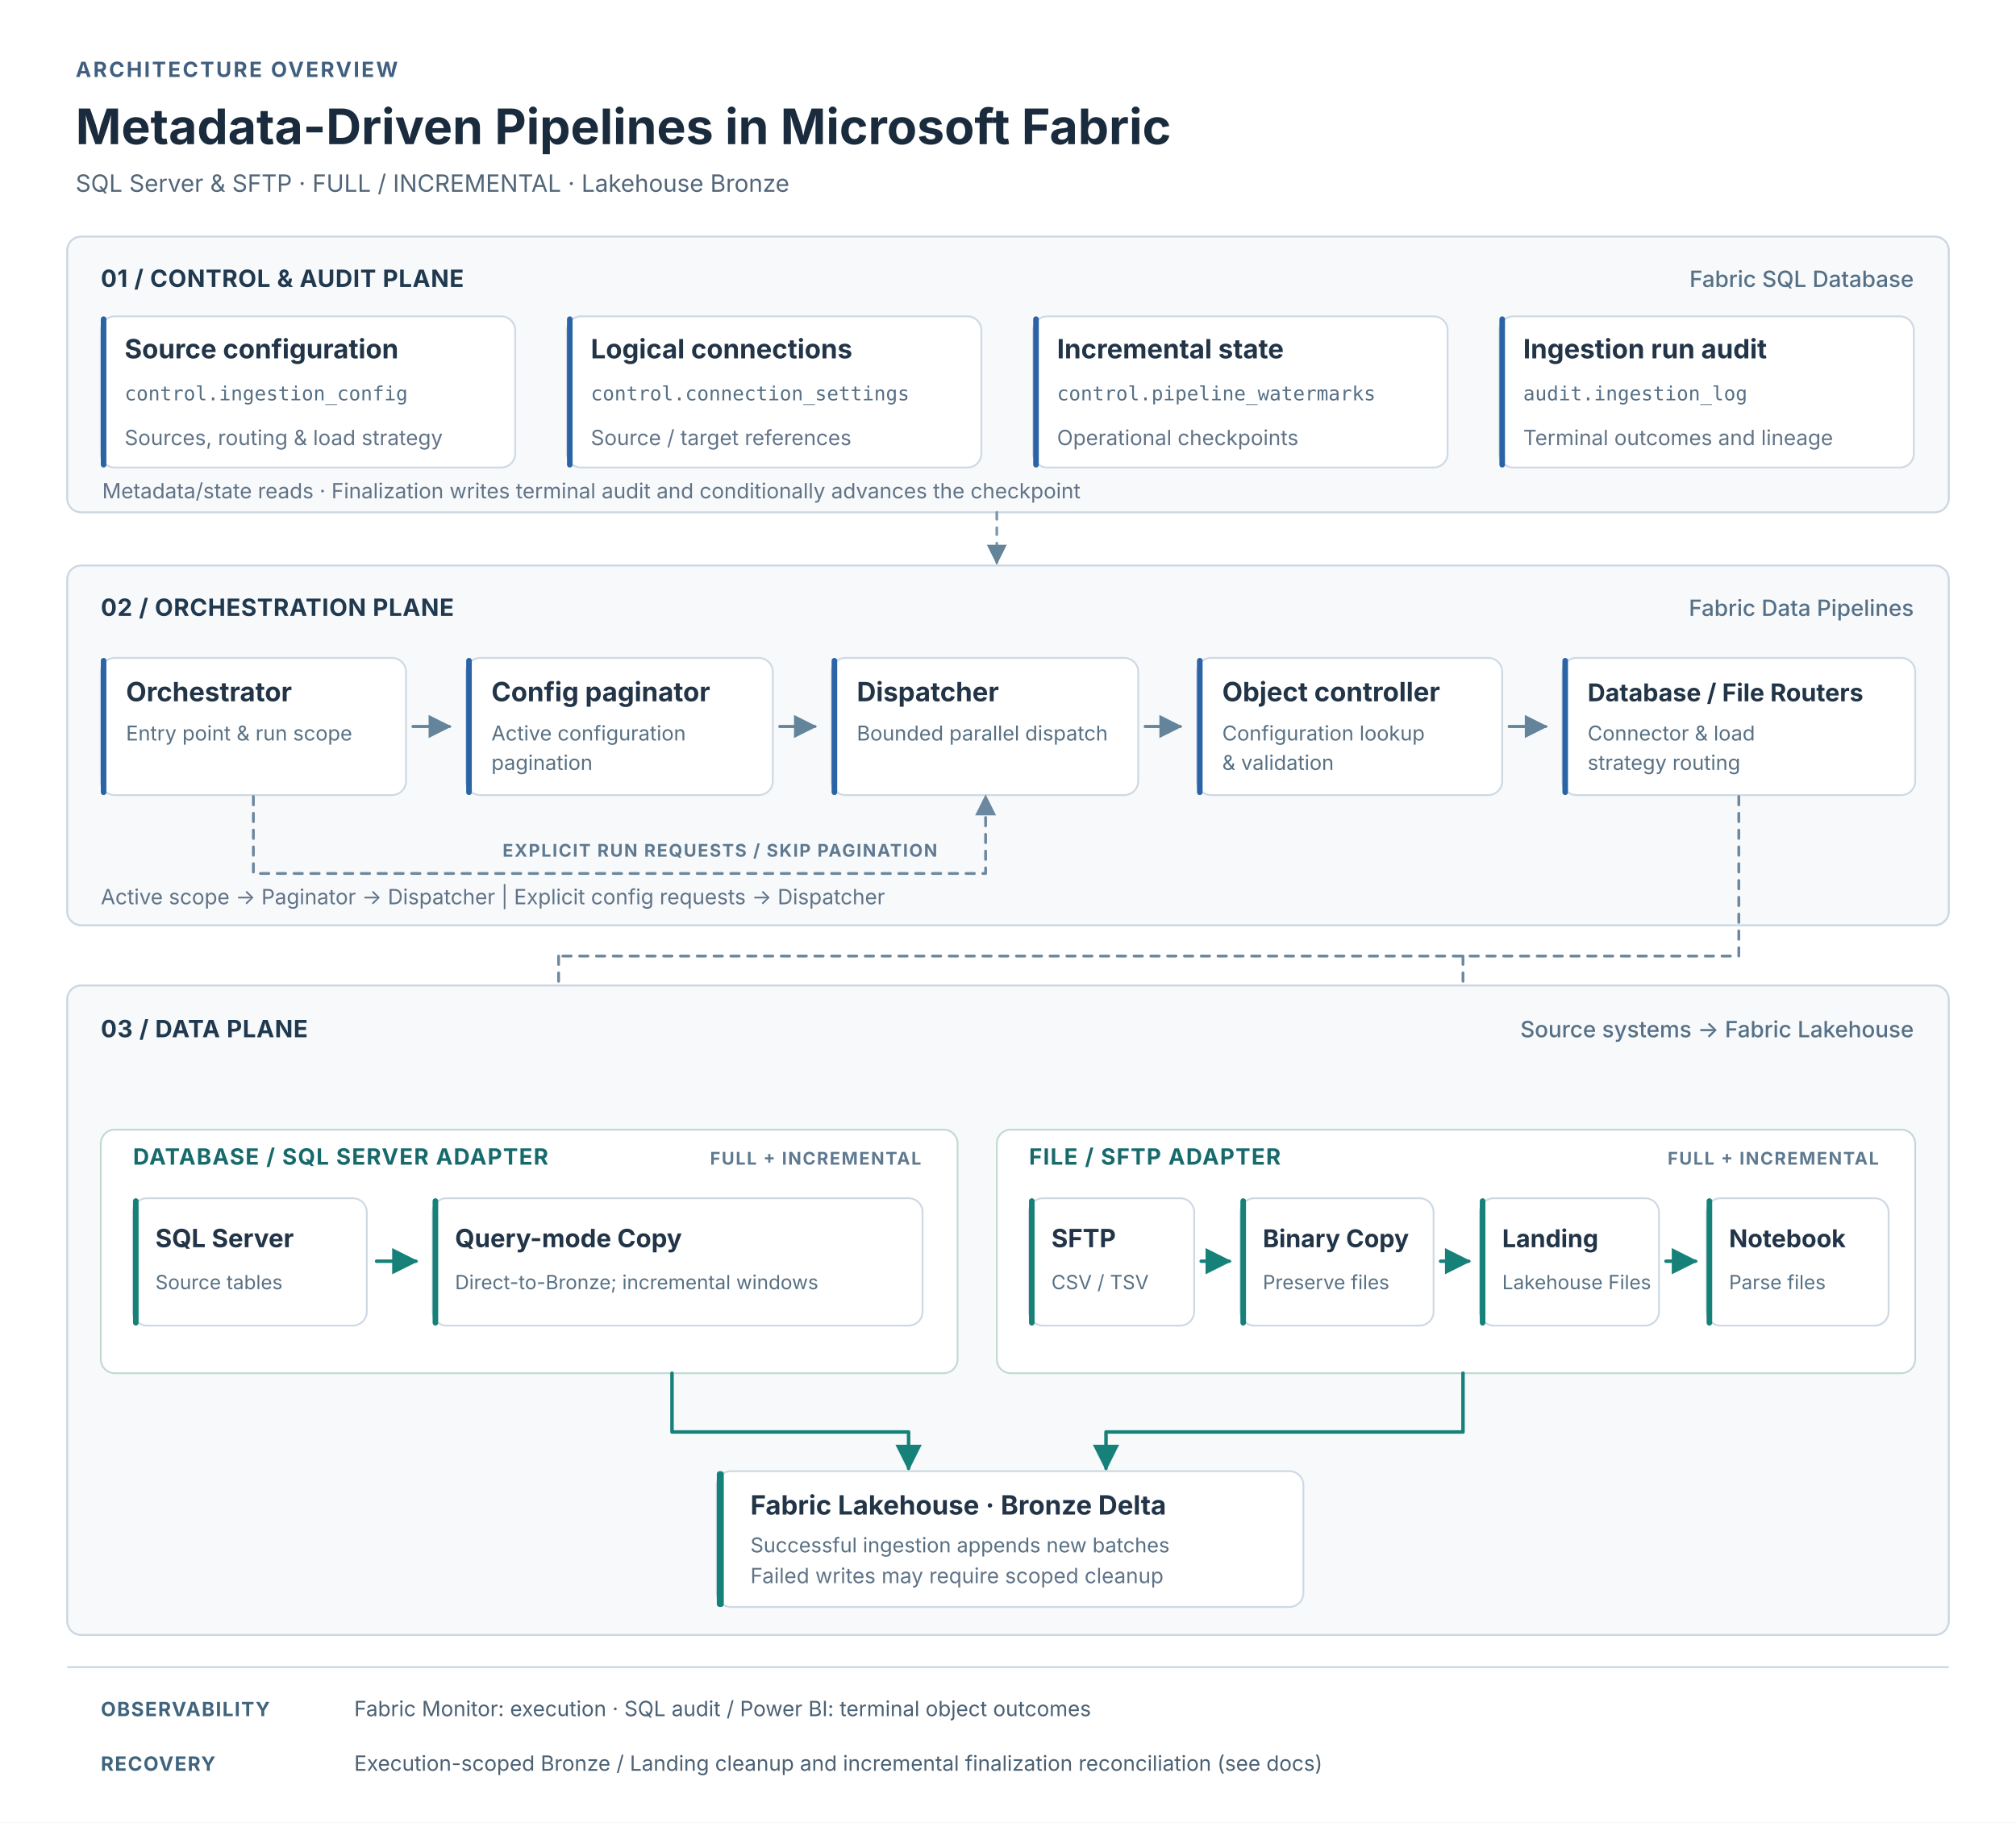
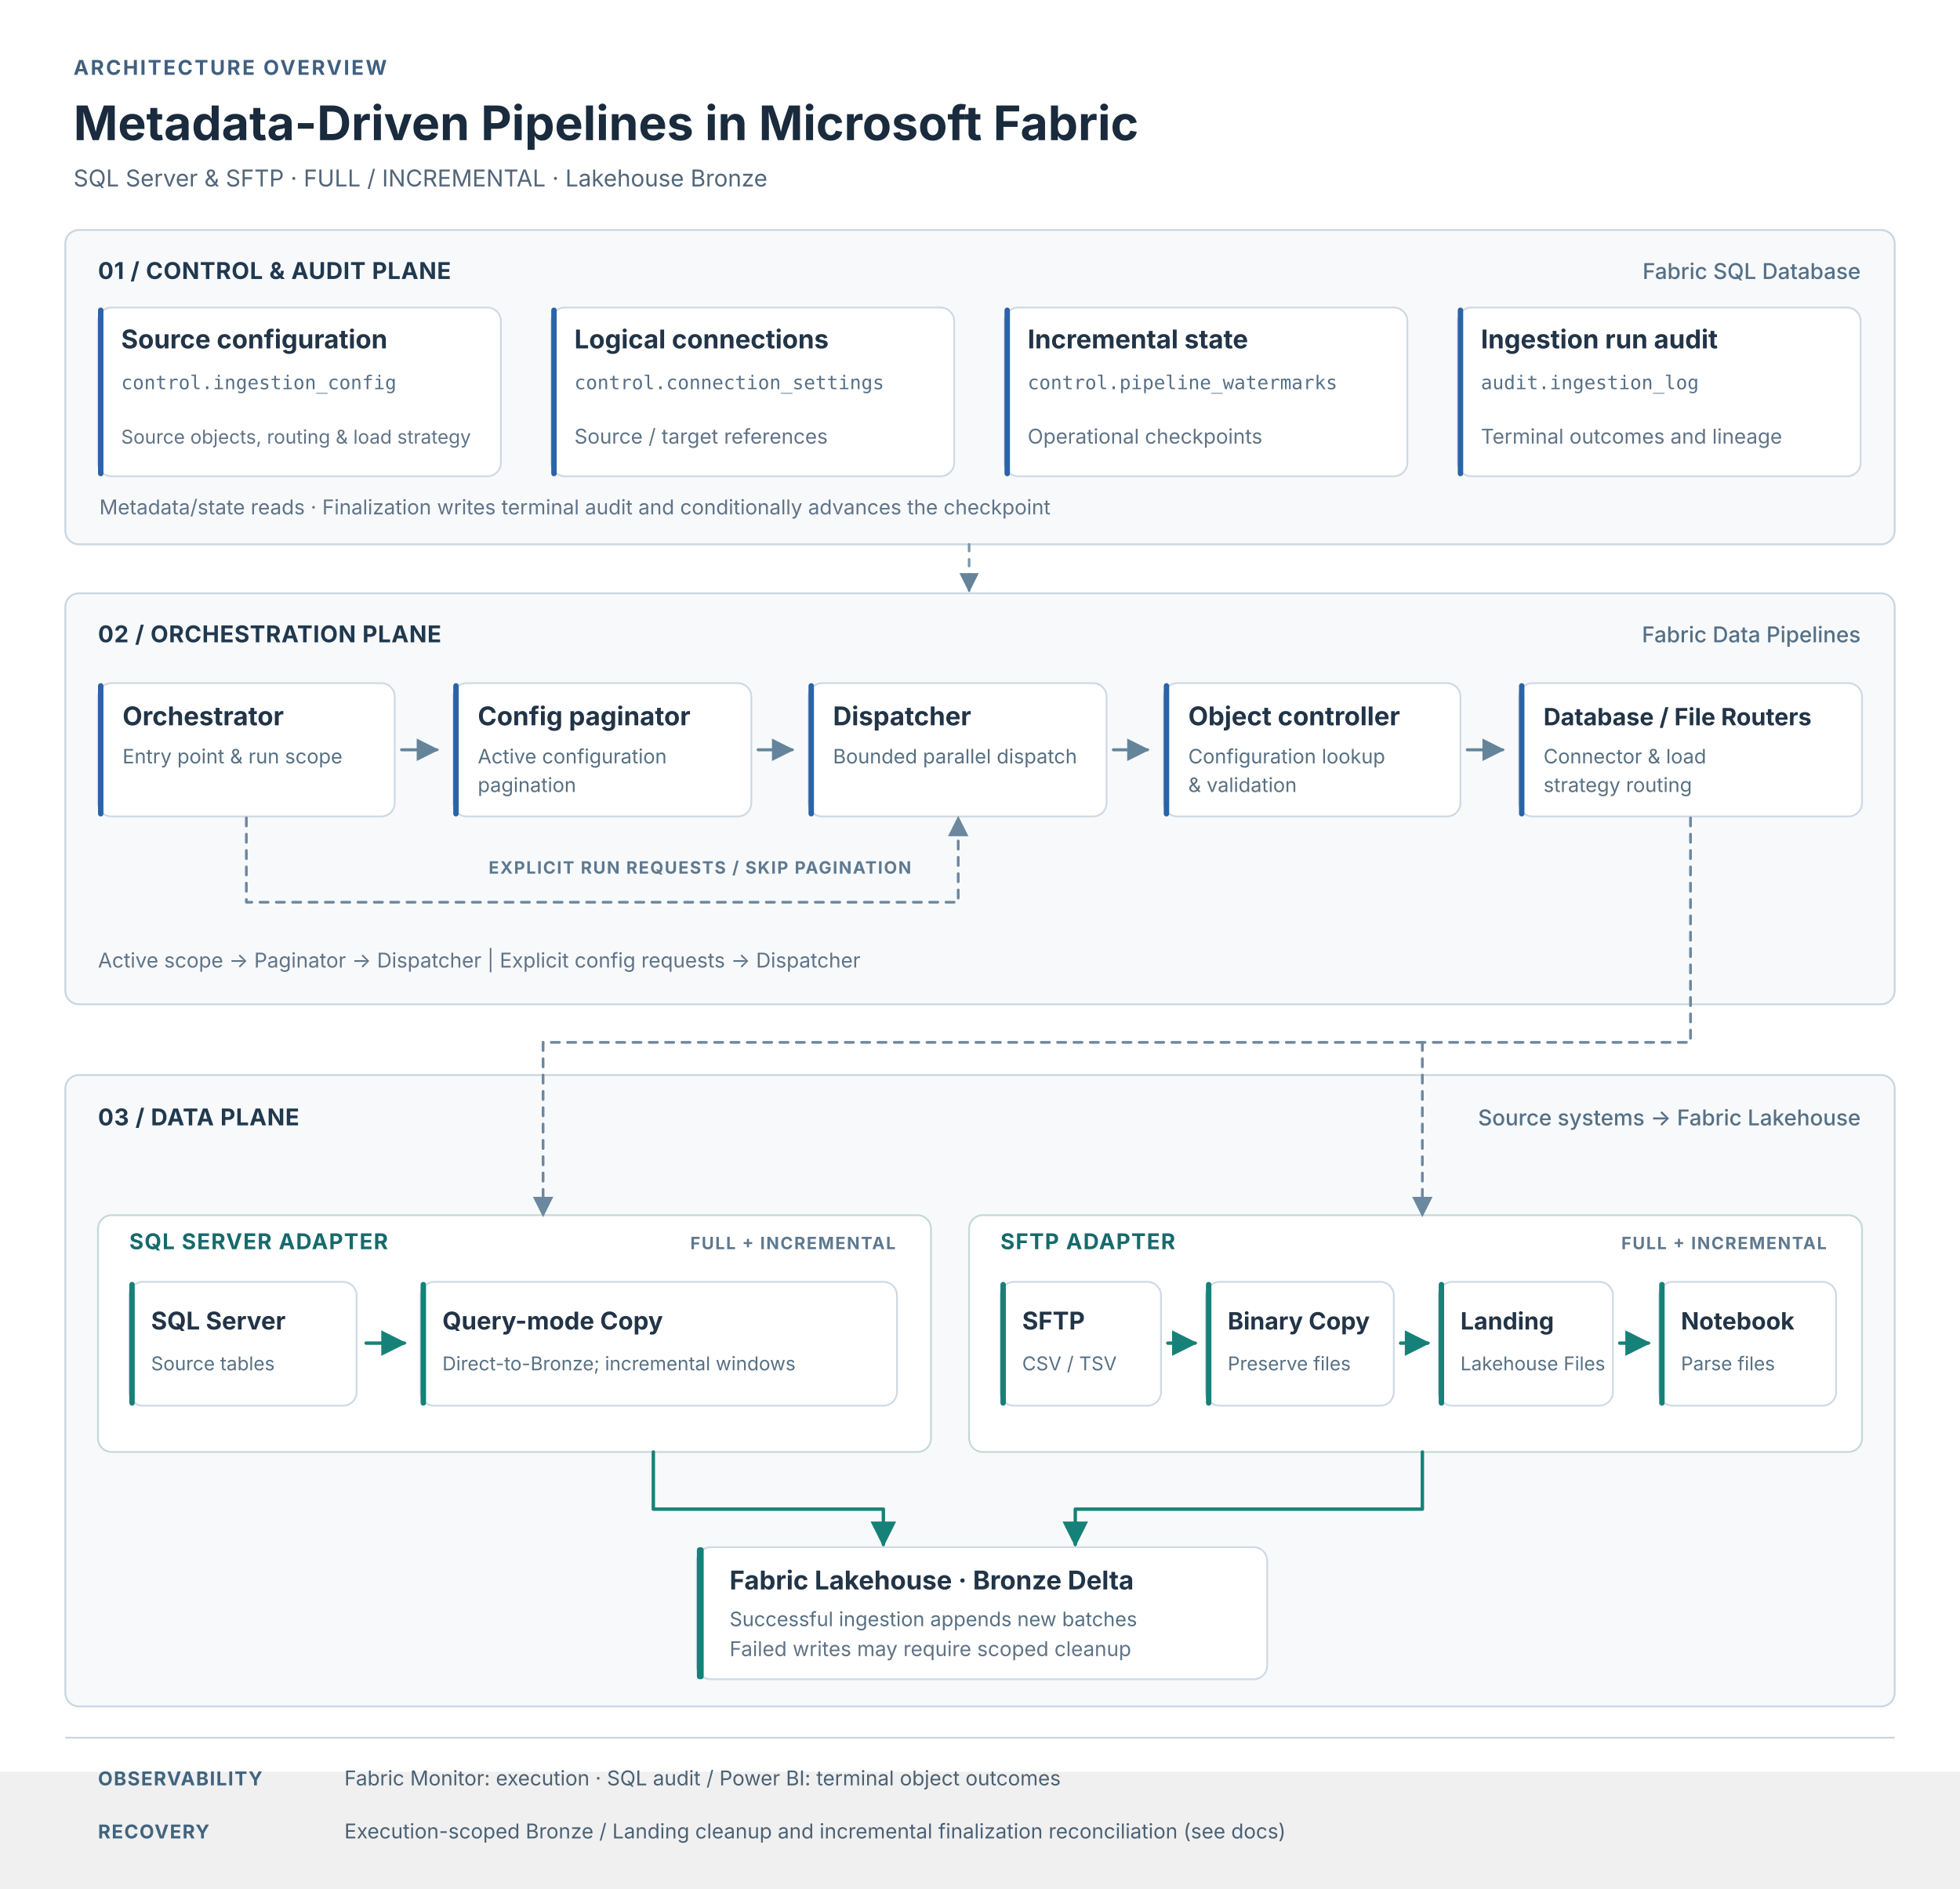
- <svg xmlns="http://www.w3.org/2000/svg" width="1440" height="1302" viewBox="0 0 1440 1302" role="img" aria-labelledby="diag-title diag-desc">
+ <svg xmlns="http://www.w3.org/2000/svg" width="1440" height="1388" viewBox="0 0 1440 1388" role="img" aria-labelledby="diag-title diag-desc">
  <defs>
    <style>
  text { font-family: "Segoe UI", "Inter", Arial, Helvetica, sans-serif; text-rendering: geometricPrecision; }
  .eyebrow { font-size: 15px; font-weight: 700; letter-spacing: 1.4px; fill: #416080; }
  .headline { font-size: 35px; font-weight: 700; fill: #192B3D; }
  .subtitle { font-size: 17px; font-weight: 400; fill: #526679; }
  .plane { fill: #F7F9FB; stroke: #CBD7E2; stroke-width: 1.4px; }
  .plane-title { font-size: 17px; font-weight: 700; letter-spacing: .35px; fill: #20394F; }
  .plane-meta { font-size: 16px; fill: #557086; font-weight: 500; }
  .card { fill: #FFFFFF; stroke: #CED9E4; stroke-width: 1.3px; }
  .route-group { fill: #FFFFFF; stroke: #C4D9D4; stroke-width: 1.3px; }
  .control-title { font-size: 19px; font-weight: 700; fill: #223447; }
  .control-note { font-size: 15px; fill: #607387; }
  .mono { font-family: "Cascadia Code", "Consolas", monospace; font-size: 14px; fill: #567086; }
  .process-title { font-size: 19px; font-weight: 700; fill: #223447; }
  .process-detail { font-size: 14.6px; fill: #577083; }
  .micro { font-size: 12.5px; letter-spacing: .9px; font-weight: 700; fill: #5E7990; }
  .caption { font-size: 15px; fill: #607387; }
  .route-title { font-size: 16px; font-weight: 700; letter-spacing: .7px; fill: #176A6C; }
  .data-title { font-size: 18px; font-weight: 700; fill: #223447; }
  .data-detail { font-size: 14px; fill: #577083; }
  .footer-label { font-size: 14px; font-weight: 700; letter-spacing: .8px; fill: #40647E; }
  .footer-text { font-size: 15px; fill: #4B6174; }
  .wire { stroke: #64849B; stroke-width: 2.2px; stroke-linecap: round; stroke-linejoin: round; }
  .control-wire { stroke: #7B96AB; stroke-width: 1.9px; stroke-linecap: round; stroke-dasharray: 5 6; }
  .branch-wire { stroke: #6C88A0; stroke-width: 2px; stroke-linecap: round; stroke-linejoin: round; stroke-dasharray: 6 6; }
  .data-wire { stroke: #168178; stroke-width: 2.5px; stroke-linecap: round; stroke-linejoin: round; }
</style>
    <marker id="arrow" viewBox="0 0 10 10" refX="9" refY="5" markerWidth="7.5" markerHeight="7.5" orient="auto-start-reverse">
      <path d="M0 0 L10 5 L0 10 Z" fill="#64849B" />
    </marker>
    <marker id="arrow-route" viewBox="0 0 10 10" refX="9" refY="5" markerWidth="7.5" markerHeight="7.5" orient="auto">
      <path d="M0 0 L10 5 L0 10 Z" fill="#6C88A0" />
    </marker>
    <marker id="arrow-data" viewBox="0 0 10 10" refX="9" refY="5" markerWidth="7.5" markerHeight="7.5" orient="auto">
      <path d="M0 0 L10 5 L0 10 Z" fill="#168178" />
    </marker>
  </defs>
  <rect width="1440" height="1302" fill="#FFFFFF" />
  <text x="54" y="55" class="eyebrow">ARCHITECTURE OVERVIEW</text>
  <text x="54" y="103" class="headline">Metadata-Driven Pipelines in Microsoft Fabric</text>
  <text x="54" y="137" class="subtitle">SQL Server &amp; SFTP  ·  FULL / INCREMENTAL  ·  Lakehouse Bronze</text>
-   <rect x="48" y="169" width="1344" height="197" rx="10" class="plane" />
+   <rect x="48" y="169" width="1344" height="231" rx="10" class="plane" />
  <text x="72" y="205" class="plane-title">01  /  CONTROL &amp; AUDIT PLANE</text>
  <text x="1367" y="205" class="plane-meta" text-anchor="end">Fabric SQL Database</text>
-   <rect x="72" y="226" width="296" height="108" rx="10" class="card" />
-   <rect x="72" y="226" width="4" height="108" rx="2" fill="#2B64A6" />
+   <rect x="72" y="226" width="296" height="124" rx="10" class="card" />
+   <rect x="72" y="226" width="4" height="124" rx="2" fill="#2B64A6" />
  <text x="89" y="256" class="control-title">Source configuration</text>
  <text x="89" y="286" class="mono">control.ingestion_config</text>
-   <text x="89" y="318" class="control-note">Sources, routing &amp; load strategy</text>
-   <rect x="405" y="226" width="296" height="108" rx="10" class="card" />
-   <rect x="405" y="226" width="4" height="108" rx="2" fill="#2B64A6" />
+   <text x="89" y="326" class="control-note" style="font-size:14px">Source objects, routing &amp; load strategy</text>
+   <rect x="405" y="226" width="296" height="124" rx="10" class="card" />
+   <rect x="405" y="226" width="4" height="124" rx="2" fill="#2B64A6" />
  <text x="422" y="256" class="control-title">Logical connections</text>
  <text x="422" y="286" class="mono">control.connection_settings</text>
-   <text x="422" y="318" class="control-note">Source / target references</text>
-   <rect x="738" y="226" width="296" height="108" rx="10" class="card" />
-   <rect x="738" y="226" width="4" height="108" rx="2" fill="#2B64A6" />
+   <text x="422" y="326" class="control-note">Source / target references</text>
+   <rect x="738" y="226" width="296" height="124" rx="10" class="card" />
+   <rect x="738" y="226" width="4" height="124" rx="2" fill="#2B64A6" />
  <text x="755" y="256" class="control-title">Incremental state</text>
  <text x="755" y="286" class="mono">control.pipeline_watermarks</text>
-   <text x="755" y="318" class="control-note">Operational checkpoints</text>
-   <rect x="1071" y="226" width="296" height="108" rx="10" class="card" />
-   <rect x="1071" y="226" width="4" height="108" rx="2" fill="#2B64A6" />
+   <text x="755" y="326" class="control-note">Operational checkpoints</text>
+   <rect x="1071" y="226" width="296" height="124" rx="10" class="card" />
+   <rect x="1071" y="226" width="4" height="124" rx="2" fill="#2B64A6" />
  <text x="1088" y="256" class="control-title">Ingestion run audit</text>
  <text x="1088" y="286" class="mono">audit.ingestion_log</text>
-   <text x="1088" y="318" class="control-note">Terminal outcomes and lineage</text>
-   <text x="73" y="356" class="caption">Metadata/state reads  ·  Finalization writes terminal audit and conditionally advances the checkpoint</text>
-   <path d="M 712 366 V 402" class="control-wire" fill="none" marker-end="url(#arrow)" />
-   <rect x="48" y="404" width="1344" height="257" rx="10" class="plane" />
-   <text x="72" y="440" class="plane-title">02  /  ORCHESTRATION PLANE</text>
-   <text x="1367" y="440" class="plane-meta" text-anchor="end">Fabric Data Pipelines</text>
-   <rect x="72" y="470" width="218" height="98" rx="10" class="card" />
-   <rect x="72" y="470" width="4" height="98" rx="2" fill="#2B64A6" />
-   <text x="90" y="501" class="process-title">Orchestrator</text>
-   <text x="90" y="529" class="process-detail">Entry point &amp; run scope</text>
-   <rect x="333" y="470" width="219" height="98" rx="10" class="card" />
-   <rect x="333" y="470" width="4" height="98" rx="2" fill="#2B64A6" />
-   <text x="351" y="501" class="process-title">Config paginator</text>
-   <text x="351" y="529" class="process-detail">Active configuration</text>
-   <text x="351" y="550" class="process-detail">pagination</text>
-   <rect x="594" y="470" width="219" height="98" rx="10" class="card" />
-   <rect x="594" y="470" width="4" height="98" rx="2" fill="#2B64A6" />
-   <text x="612" y="501" class="process-title">Dispatcher</text>
-   <text x="612" y="529" class="process-detail">Bounded parallel dispatch</text>
-   <rect x="855" y="470" width="218" height="98" rx="10" class="card" />
-   <rect x="855" y="470" width="4" height="98" rx="2" fill="#2B64A6" />
-   <text x="873" y="501" class="process-title">Object controller</text>
-   <text x="873" y="529" class="process-detail">Configuration lookup</text>
-   <text x="873" y="550" class="process-detail">&amp; validation</text>
-   <rect x="1116" y="470" width="252" height="98" rx="10" class="card" />
-   <rect x="1116" y="470" width="4" height="98" rx="2" fill="#2B64A6" />
-   <text x="1134" y="501" class="process-title" style="font-size:17.5px">Database / File Routers</text>
-   <text x="1134" y="529" class="process-detail">Connector &amp; load</text>
-   <text x="1134" y="550" class="process-detail">strategy routing</text>
-   <path d="M 295 519 H 321" class="wire" fill="none" marker-end="url(#arrow)" />
-   <path d="M 557 519 H 582" class="wire" fill="none" marker-end="url(#arrow)" />
-   <path d="M 818 519 H 843" class="wire" fill="none" marker-end="url(#arrow)" />
-   <path d="M 1078 519 H 1104" class="wire" fill="none" marker-end="url(#arrow)" />
-   <path d="M 181 569 V 624 H 704 V 569" class="branch-wire" fill="none" marker-end="url(#arrow-route)" />
-   <text x="359" y="612" class="micro">EXPLICIT RUN REQUESTS  /  SKIP PAGINATION</text>
-   <text x="72" y="646" class="caption">Active scope → Paginator → Dispatcher    |    Explicit config requests → Dispatcher</text>
-   <path d="M 1242 569 V 683 H 399" class="branch-wire" fill="none" />
-   <path d="M 399 683 V 805" class="branch-wire" fill="none" marker-end="url(#arrow-route)" />
-   <path d="M 1045 683 V 805" class="branch-wire" fill="none" marker-end="url(#arrow-route)" />
-   <rect x="48" y="704" width="1344" height="464" rx="10" class="plane" />
-   <text x="72" y="741" class="plane-title">03  /  DATA PLANE</text>
-   <text x="1367" y="741" class="plane-meta" text-anchor="end">Source systems  →  Fabric Lakehouse</text>
-   <rect x="72" y="807" width="612" height="174" rx="10" class="route-group" />
-   <rect x="712" y="807" width="656" height="174" rx="10" class="route-group" />
-   <text x="95" y="832" class="route-title">DATABASE / SQL SERVER ADAPTER</text>
-   <text x="658" y="832" class="micro" text-anchor="end">FULL + INCREMENTAL</text>
-   <text x="735" y="832" class="route-title">FILE / SFTP ADAPTER</text>
-   <text x="1342" y="832" class="micro" text-anchor="end">FULL + INCREMENTAL</text>
-   <rect x="95" y="856" width="167" height="91" rx="10" class="card" />
-   <rect x="95" y="856" width="4" height="91" rx="2" fill="#168178" />
-   <text x="111" y="891" class="data-title">SQL Server</text>
-   <text x="111" y="921" class="data-detail">Source tables</text>
-   <rect x="309" y="856" width="350" height="91" rx="10" class="card" />
-   <rect x="309" y="856" width="4" height="91" rx="2" fill="#168178" />
-   <text x="325" y="891" class="data-title">Query-mode Copy</text>
-   <text x="325" y="921" class="data-detail">Direct-to-Bronze; incremental windows</text>
-   <path d="M 269 901 H 297" class="data-wire" fill="none" marker-end="url(#arrow-data)" />
-   <rect x="735" y="856" width="118" height="91" rx="10" class="card" />
-   <rect x="735" y="856" width="4" height="91" rx="2" fill="#168178" />
-   <text x="751" y="891" class="data-title">SFTP</text>
-   <text x="751" y="921" class="data-detail">CSV / TSV</text>
-   <rect x="886" y="856" width="138" height="91" rx="10" class="card" />
-   <rect x="886" y="856" width="4" height="91" rx="2" fill="#168178" />
-   <text x="902" y="891" class="data-title" style="font-size:17.5px">Binary Copy</text>
-   <text x="902" y="921" class="data-detail">Preserve files</text>
-   <rect x="1057" y="856" width="128" height="91" rx="10" class="card" />
-   <rect x="1057" y="856" width="4" height="91" rx="2" fill="#168178" />
-   <text x="1073" y="891" class="data-title" style="font-size:17.5px">Landing</text>
-   <text x="1073" y="921" class="data-detail">Lakehouse Files</text>
-   <rect x="1219" y="856" width="130" height="91" rx="10" class="card" />
-   <rect x="1219" y="856" width="4" height="91" rx="2" fill="#168178" />
-   <text x="1235" y="891" class="data-title" style="font-size:17.5px">Notebook</text>
-   <text x="1235" y="921" class="data-detail">Parse files</text>
-   <path d="M 858 901 H 878" class="data-wire" fill="none" marker-end="url(#arrow-data)" />
-   <path d="M 1029 901 H 1049" class="data-wire" fill="none" marker-end="url(#arrow-data)" />
-   <path d="M 1190 901 H 1211" class="data-wire" fill="none" marker-end="url(#arrow-data)" />
-   <path d="M 480 981 V 1023 H 649 V 1049" class="data-wire" fill="none" marker-end="url(#arrow-data)" />
-   <path d="M 1045 981 V 1023 H 790 V 1049" class="data-wire" fill="none" marker-end="url(#arrow-data)" />
-   <rect x="512" y="1051" width="419" height="97" rx="10" class="card" />
-   <rect x="512" y="1051" width="5" height="97" rx="2" fill="#168178" />
-   <text x="536" y="1082" class="process-title">Fabric Lakehouse · Bronze Delta</text>
-   <text x="536" y="1109" class="process-detail">Successful ingestion appends new batches</text>
-   <text x="536" y="1131" class="caption">Failed writes may require scoped cleanup</text>
-   <line x1="48" y1="1191" x2="1392" y2="1191" stroke="#CBD7E2" stroke-width="1.4" />
-   <text x="72" y="1226" class="footer-label">OBSERVABILITY</text>
-   <text x="253" y="1226" class="footer-text">Fabric Monitor: execution  ·  SQL audit / Power BI: terminal object outcomes</text>
-   <text x="72" y="1265" class="footer-label">RECOVERY</text>
-   <text x="253" y="1265" class="footer-text">Execution-scoped Bronze / Landing cleanup and incremental finalization reconciliation (see docs)</text>
+   <text x="1088" y="326" class="control-note">Terminal outcomes and lineage</text>
+   <text x="73" y="378" class="caption">Metadata/state reads  ·  Finalization writes terminal audit and conditionally advances the checkpoint</text>
+   <path d="M 712 400 V 434" class="control-wire" fill="none" marker-end="url(#arrow)" />
+   <g transform="translate(0 32)">
+     <rect x="48" y="404" width="1344" height="302" rx="10" class="plane" />
+     <text x="72" y="440" class="plane-title">02  /  ORCHESTRATION PLANE</text>
+     <text x="1367" y="440" class="plane-meta" text-anchor="end">Fabric Data Pipelines</text>
+     <rect x="72" y="470" width="218" height="98" rx="10" class="card" />
+     <rect x="72" y="470" width="4" height="98" rx="2" fill="#2B64A6" />
+     <text x="90" y="501" class="process-title">Orchestrator</text>
+     <text x="90" y="529" class="process-detail">Entry point &amp; run scope</text>
+     <rect x="333" y="470" width="219" height="98" rx="10" class="card" />
+     <rect x="333" y="470" width="4" height="98" rx="2" fill="#2B64A6" />
+     <text x="351" y="501" class="process-title">Config paginator</text>
+     <text x="351" y="529" class="process-detail">Active configuration</text>
+     <text x="351" y="550" class="process-detail">pagination</text>
+     <rect x="594" y="470" width="219" height="98" rx="10" class="card" />
+     <rect x="594" y="470" width="4" height="98" rx="2" fill="#2B64A6" />
+     <text x="612" y="501" class="process-title">Dispatcher</text>
+     <text x="612" y="529" class="process-detail">Bounded parallel dispatch</text>
+     <rect x="855" y="470" width="218" height="98" rx="10" class="card" />
+     <rect x="855" y="470" width="4" height="98" rx="2" fill="#2B64A6" />
+     <text x="873" y="501" class="process-title">Object controller</text>
+     <text x="873" y="529" class="process-detail">Configuration lookup</text>
+     <text x="873" y="550" class="process-detail">&amp; validation</text>
+     <rect x="1116" y="470" width="252" height="98" rx="10" class="card" />
+     <rect x="1116" y="470" width="4" height="98" rx="2" fill="#2B64A6" />
+     <text x="1134" y="501" class="process-title" style="font-size:17.5px">Database / File Routers</text>
+     <text x="1134" y="529" class="process-detail">Connector &amp; load</text>
+     <text x="1134" y="550" class="process-detail">strategy routing</text>
+     <path d="M 295 519 H 321" class="wire" fill="none" marker-end="url(#arrow)" />
+     <path d="M 557 519 H 582" class="wire" fill="none" marker-end="url(#arrow)" />
+     <path d="M 818 519 H 843" class="wire" fill="none" marker-end="url(#arrow)" />
+     <path d="M 1078 519 H 1104" class="wire" fill="none" marker-end="url(#arrow)" />
+     <path d="M 181 569 V 631 H 704 V 569" class="branch-wire" fill="none" marker-end="url(#arrow-route)" />
+     <text x="359" y="610" class="micro">EXPLICIT RUN REQUESTS  /  SKIP PAGINATION</text>
+     <text x="72" y="679" class="caption">Active scope → Paginator → Dispatcher    |    Explicit config requests → Dispatcher</text>
+   </g>
+   <g transform="translate(0 86)">
+     <rect x="48" y="704" width="1344" height="464" rx="10" class="plane" />
+     <text x="72" y="741" class="plane-title">03  /  DATA PLANE</text>
+     <text x="1367" y="741" class="plane-meta" text-anchor="end">Source systems  →  Fabric Lakehouse</text>
+     <rect x="72" y="807" width="612" height="174" rx="10" class="route-group" />
+     <rect x="712" y="807" width="656" height="174" rx="10" class="route-group" />
+     <path d="M 1242 515 V 680 H 399" class="branch-wire" fill="none" />
+     <path d="M 399 680 V 807" class="branch-wire" fill="none" marker-end="url(#arrow-route)" />
+     <path d="M 1045 680 V 807" class="branch-wire" fill="none" marker-end="url(#arrow-route)" />
+     <text x="95" y="832" class="route-title">SQL SERVER ADAPTER</text>
+     <text x="658" y="832" class="micro" text-anchor="end">FULL + INCREMENTAL</text>
+     <text x="735" y="832" class="route-title">SFTP ADAPTER</text>
+     <text x="1342" y="832" class="micro" text-anchor="end">FULL + INCREMENTAL</text>
+     <rect x="95" y="856" width="167" height="91" rx="10" class="card" />
+     <rect x="95" y="856" width="4" height="91" rx="2" fill="#168178" />
+     <text x="111" y="891" class="data-title">SQL Server</text>
+     <text x="111" y="921" class="data-detail">Source tables</text>
+     <rect x="309" y="856" width="350" height="91" rx="10" class="card" />
+     <rect x="309" y="856" width="4" height="91" rx="2" fill="#168178" />
+     <text x="325" y="891" class="data-title">Query-mode Copy</text>
+     <text x="325" y="921" class="data-detail">Direct-to-Bronze; incremental windows</text>
+     <path d="M 269 901 H 297" class="data-wire" fill="none" marker-end="url(#arrow-data)" />
+     <rect x="735" y="856" width="118" height="91" rx="10" class="card" />
+     <rect x="735" y="856" width="4" height="91" rx="2" fill="#168178" />
+     <text x="751" y="891" class="data-title">SFTP</text>
+     <text x="751" y="921" class="data-detail">CSV / TSV</text>
+     <rect x="886" y="856" width="138" height="91" rx="10" class="card" />
+     <rect x="886" y="856" width="4" height="91" rx="2" fill="#168178" />
+     <text x="902" y="891" class="data-title" style="font-size:17.5px">Binary Copy</text>
+     <text x="902" y="921" class="data-detail">Preserve files</text>
+     <rect x="1057" y="856" width="128" height="91" rx="10" class="card" />
+     <rect x="1057" y="856" width="4" height="91" rx="2" fill="#168178" />
+     <text x="1073" y="891" class="data-title" style="font-size:17.5px">Landing</text>
+     <text x="1073" y="921" class="data-detail">Lakehouse Files</text>
+     <rect x="1219" y="856" width="130" height="91" rx="10" class="card" />
+     <rect x="1219" y="856" width="4" height="91" rx="2" fill="#168178" />
+     <text x="1235" y="891" class="data-title" style="font-size:17.5px">Notebook</text>
+     <text x="1235" y="921" class="data-detail">Parse files</text>
+     <path d="M 858 901 H 878" class="data-wire" fill="none" marker-end="url(#arrow-data)" />
+     <path d="M 1029 901 H 1049" class="data-wire" fill="none" marker-end="url(#arrow-data)" />
+     <path d="M 1190 901 H 1211" class="data-wire" fill="none" marker-end="url(#arrow-data)" />
+     <path d="M 480 981 V 1023 H 649 V 1049" class="data-wire" fill="none" marker-end="url(#arrow-data)" />
+     <path d="M 1045 981 V 1023 H 790 V 1049" class="data-wire" fill="none" marker-end="url(#arrow-data)" />
+     <rect x="512" y="1051" width="419" height="97" rx="10" class="card" />
+     <rect x="512" y="1051" width="5" height="97" rx="2" fill="#168178" />
+     <text x="536" y="1082" class="process-title">Fabric Lakehouse · Bronze Delta</text>
+     <text x="536" y="1109" class="process-detail">Successful ingestion appends new batches</text>
+     <text x="536" y="1131" class="caption">Failed writes may require scoped cleanup</text>
+     <line x1="48" y1="1191" x2="1392" y2="1191" stroke="#CBD7E2" stroke-width="1.4" />
+     <text x="72" y="1226" class="footer-label">OBSERVABILITY</text>
+     <text x="253" y="1226" class="footer-text">Fabric Monitor: execution  ·  SQL audit / Power BI: terminal object outcomes</text>
+     <text x="72" y="1265" class="footer-label">RECOVERY</text>
+     <text x="253" y="1265" class="footer-text">Execution-scoped Bronze / Landing cleanup and incremental finalization reconciliation (see docs)</text>
+   </g>
</svg>
